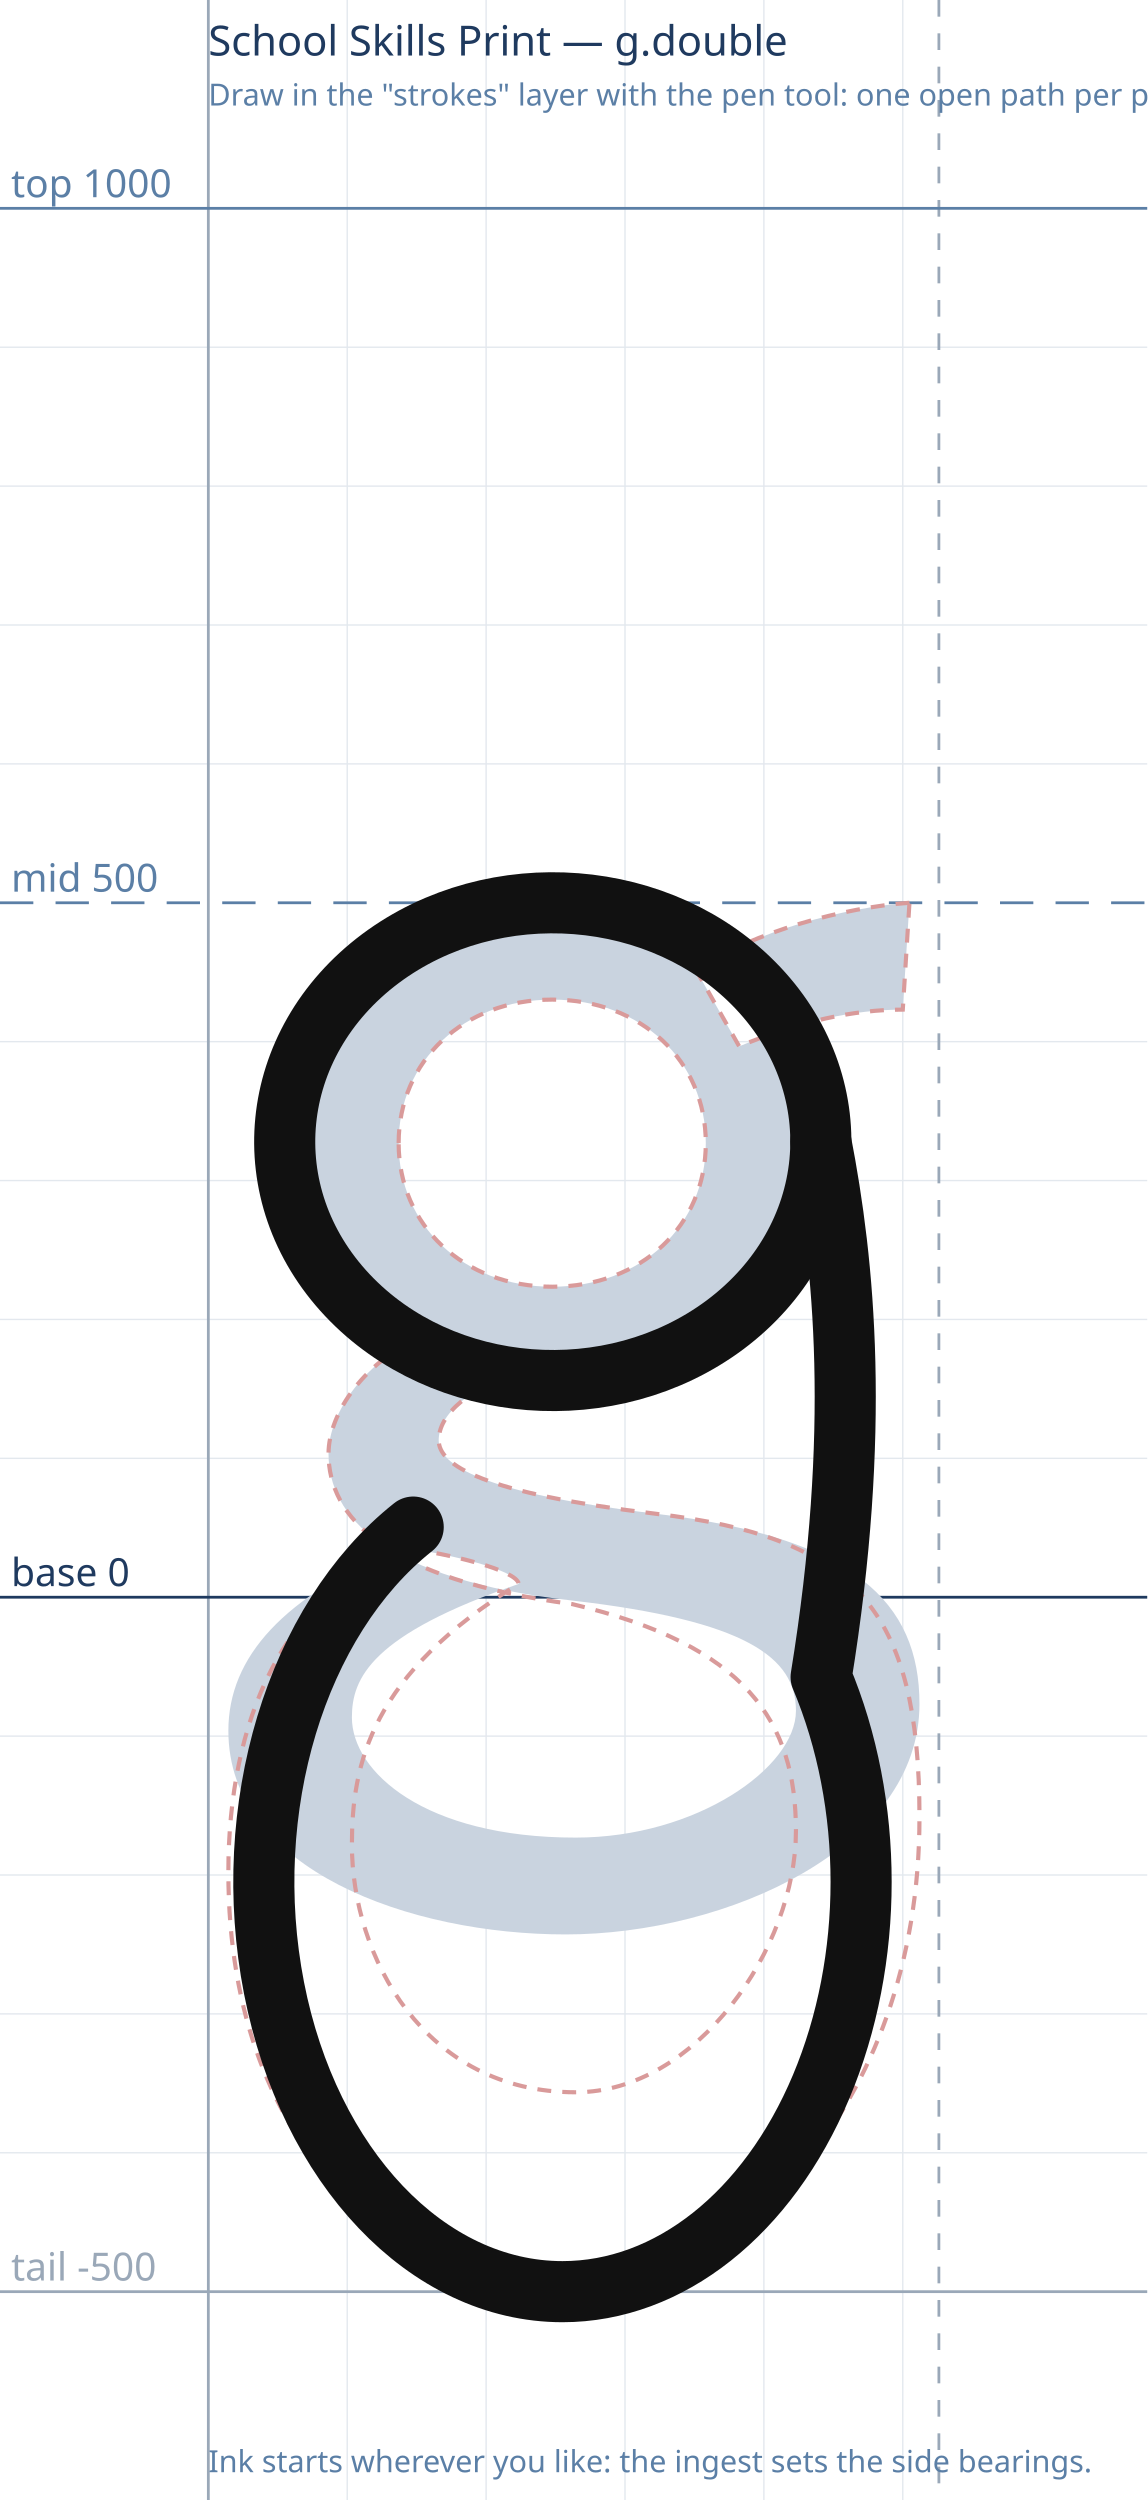
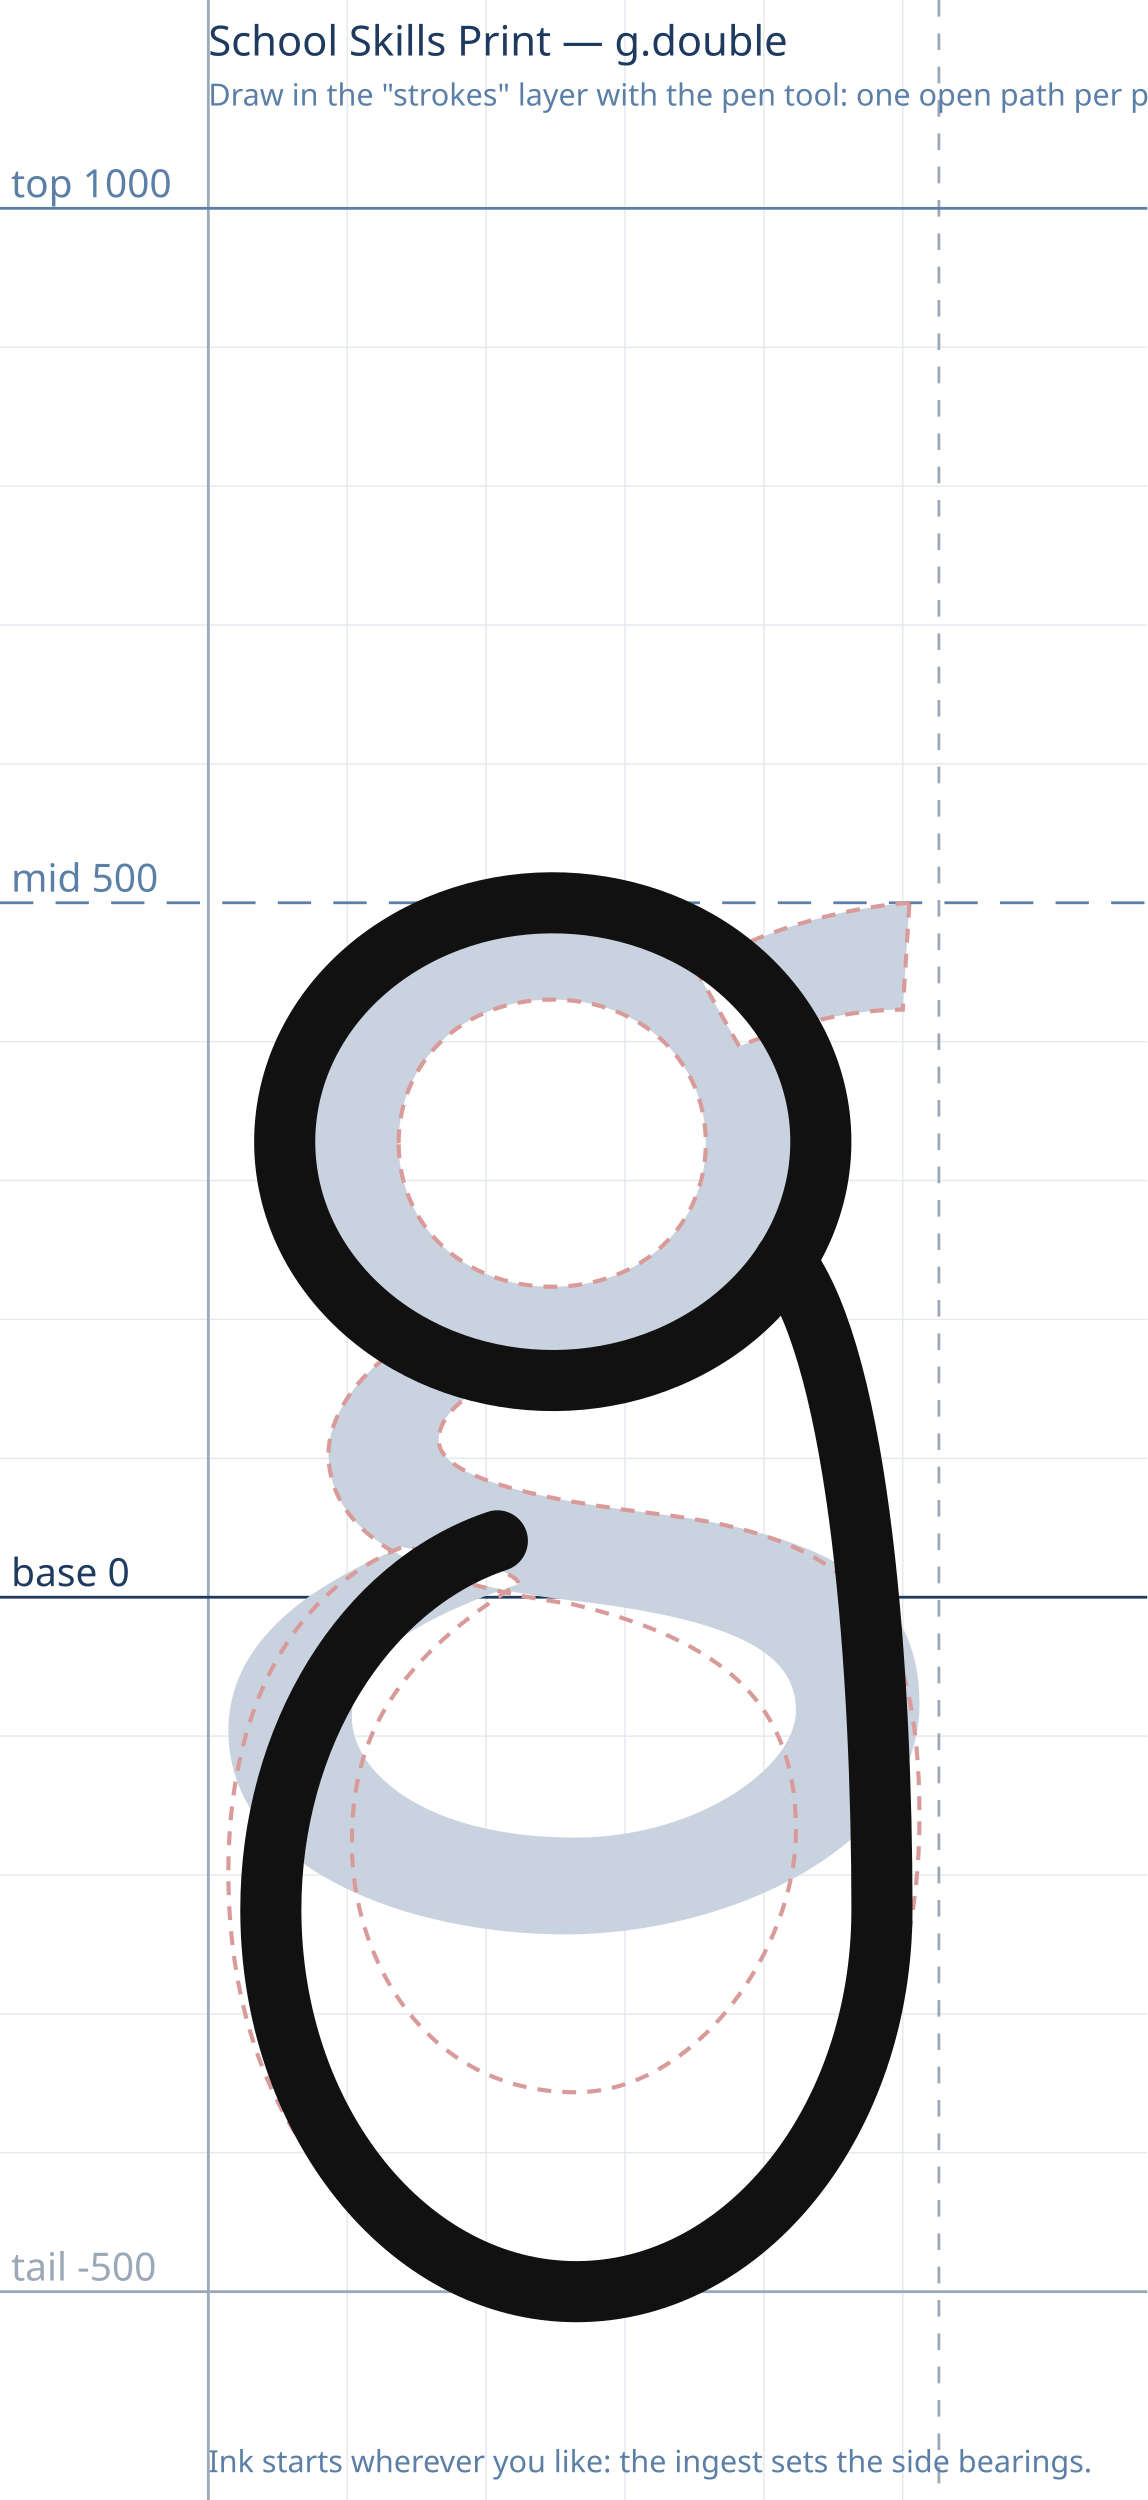
<svg xmlns="http://www.w3.org/2000/svg" width="413" height="900" viewBox="0 0 826 1800" data-hand="print" data-glyph="g.double" data-units="1000" data-origin="150" data-baseline="1150">
  <g id="ruling">
    <line x1="0" y1="1550" x2="826" y2="1550" stroke="#e3e8ee" stroke-width="1" />
    <line x1="0" y1="1450" x2="826" y2="1450" stroke="#e3e8ee" stroke-width="1" />
    <line x1="0" y1="1350" x2="826" y2="1350" stroke="#e3e8ee" stroke-width="1" />
    <line x1="0" y1="1250" x2="826" y2="1250" stroke="#e3e8ee" stroke-width="1" />
    <line x1="0" y1="1050" x2="826" y2="1050" stroke="#e3e8ee" stroke-width="1" />
    <line x1="0" y1="950" x2="826" y2="950" stroke="#e3e8ee" stroke-width="1" />
    <line x1="0" y1="850" x2="826" y2="850" stroke="#e3e8ee" stroke-width="1" />
    <line x1="0" y1="750" x2="826" y2="750" stroke="#e3e8ee" stroke-width="1" />
    <line x1="0" y1="550" x2="826" y2="550" stroke="#e3e8ee" stroke-width="1" />
    <line x1="0" y1="450" x2="826" y2="450" stroke="#e3e8ee" stroke-width="1" />
    <line x1="0" y1="350" x2="826" y2="350" stroke="#e3e8ee" stroke-width="1" />
    <line x1="0" y1="250" x2="826" y2="250" stroke="#e3e8ee" stroke-width="1" />
    <line x1="150" y1="0" x2="150" y2="1800" stroke="#e3e8ee" stroke-width="1" />
    <line x1="250" y1="0" x2="250" y2="1800" stroke="#e3e8ee" stroke-width="1" />
    <line x1="350" y1="0" x2="350" y2="1800" stroke="#e3e8ee" stroke-width="1" />
    <line x1="450" y1="0" x2="450" y2="1800" stroke="#e3e8ee" stroke-width="1" />
    <line x1="550" y1="0" x2="550" y2="1800" stroke="#e3e8ee" stroke-width="1" />
    <line x1="650" y1="0" x2="650" y2="1800" stroke="#e3e8ee" stroke-width="1" />
    <line x1="150" y1="0" x2="150" y2="1800" stroke="#9aa8b8" stroke-width="2" />
    <line x1="676" y1="0" x2="676" y2="1800" stroke="#9aa8b8" stroke-width="2" stroke-dasharray="12 12" />
    <line x1="0" y1="150" x2="826" y2="150" stroke="#5b7fa6" stroke-width="2" />
    <text x="8" y="142" font-family="sans-serif" font-size="28" fill="#5b7fa6">top 1000</text>
    <line x1="0" y1="650" x2="826" y2="650" stroke="#5b7fa6" stroke-width="2" stroke-dasharray="24 16" />
    <text x="8" y="642" font-family="sans-serif" font-size="28" fill="#5b7fa6">mid 500</text>
    <line x1="0" y1="1150" x2="826" y2="1150" stroke="#1f3a5f" stroke-width="2" />
    <text x="8" y="1142" font-family="sans-serif" font-size="28" fill="#1f3a5f">base 0</text>
    <line x1="0" y1="1650" x2="826" y2="1650" stroke="#9aa8b8" stroke-width="2" />
    <text x="8" y="1642" font-family="sans-serif" font-size="28" fill="#9aa8b8">tail -500</text>
  </g>
  <g id="outline-body">
    <path d="M 308.654 960.096 C 262.5 978.365 236.538 1017.788 236.538 1046.635 C 236.538 1091.827 276.442 1137.019 412.019 1152.404 C 537.019 1166.827 573.077 1193.269 573.077 1231.731 C 573.077 1272.596 501.442 1323.077 414.423 1323.077 C 305.288 1323.077 253.365 1275.481 253.365 1236.538 C 253.365 1208.173 267.308 1176.923 373.558 1140.385 C 371.635 1130.288 324.519 1119.231 289.423 1113.942 C 204.327 1149.038 164.423 1192.788 164.423 1246.154 C 164.423 1346.635 295.673 1392.788 407.212 1392.788 C 523.558 1392.788 662.019 1330.288 662.019 1226.923 C 662.019 1153.846 614.904 1106.731 472.115 1089.904 C 347.115 1075 315.865 1054.808 315.865 1037.019 C 315.865 1019.712 334.615 998.077 390.385 981.731 L 308.654 960.096 Z M 654.808 650 C 607.212 653.365 543.75 670.673 500.962 698.077 L 532.212 753.365 C 576.442 735.096 614.904 726.923 650 726.923 L 654.808 650 Z M 205.288 823.077 C 205.288 921.154 288.942 993.75 397.596 993.75 C 506.731 993.75 589.904 921.154 589.904 823.077 C 589.904 725 506.731 650 397.596 650 C 288.942 650 205.288 725 205.288 823.077 Z M 287.019 823.077 C 287.019 763.942 333.654 719.712 397.596 719.712 C 462.019 719.712 508.173 763.942 508.173 823.077 C 508.173 882.212 462.019 926.442 397.596 926.442 C 333.654 926.442 287.019 882.212 287.019 823.077 Z" fill="#c9d3df" fill-rule="evenodd" />
  </g>
  <g id="outline-reach">
    <path d="M 308.654 960.096 C 262.5 978.365 236.538 1017.788 236.538 1046.635 C 236.538 1091.827 276.442 1137.019 412.019 1154.95 C 537.019 1184.653 573.077 1239.109 573.077 1318.317 C 573.077 1402.475 501.442 1506.436 414.423 1506.436 C 305.288 1506.436 253.365 1408.416 253.365 1328.218 C 253.365 1269.802 267.308 1205.446 373.558 1140.385 C 371.635 1130.288 324.519 1119.231 289.423 1113.942 C 204.327 1149.038 164.423 1238.119 164.423 1348.02 C 164.423 1554.95 295.673 1650 407.212 1650 C 523.558 1650 662.019 1521.287 662.019 1308.416 C 662.019 1157.921 614.904 1106.731 472.115 1089.904 C 347.115 1075 315.865 1054.808 315.865 1037.019 C 315.865 1019.712 334.615 998.077 390.385 981.731 L 308.654 960.096 Z M 654.808 650 C 607.212 653.365 543.75 670.673 500.962 698.077 L 532.212 753.365 C 576.442 735.096 614.904 726.923 650 726.923 L 654.808 650 Z M 205.288 823.077 C 205.288 921.154 288.942 993.75 397.596 993.75 C 506.731 993.75 589.904 921.154 589.904 823.077 C 589.904 725 506.731 650 397.596 650 C 288.942 650 205.288 725 205.288 823.077 Z M 287.019 823.077 C 287.019 763.942 333.654 719.712 397.596 719.712 C 462.019 719.712 508.173 763.942 508.173 823.077 C 508.173 882.212 462.019 926.442 397.596 926.442 C 333.654 926.442 287.019 882.212 287.019 823.077 Z" fill="none" stroke="#d99a9a" stroke-width="3" stroke-dasharray="10 8" fill-rule="evenodd" />
  </g>
  <g id="notes">
    <text x="150" y="40" font-family="sans-serif" font-size="30" fill="#1f3a5f">School Skills Print — g.double</text>
    <text x="150" y="76" font-family="sans-serif" font-size="22" fill="#5b7fa6">Draw in the "strokes" layer with the pen tool: one open path per pen stroke, in the order the pen makes them. Grey is the shape; red dashes are how far the tall or hanging part goes.</text>
    <text x="150" y="1780" font-family="sans-serif" font-size="22" fill="#5b7fa6">Ink starts wherever you like: the ingest sets the side bearings.</text>
  </g>
  <g id="strokes">
    <path id="stroke-1" d="M 545.8 711.4 C 477.3 638.7 355.6 629.2 273.9 690.2 C 192.3 751.3 181.6 859.8 250.2 932.6 C 318.7 1005.3 440.4 1014.8 522.1 953.8 C 603.7 892.7 614.4 784.2 545.8 711.4" fill="none" stroke="#111" stroke-width="44" stroke-linecap="round" stroke-linejoin="round" />
-     <path id="stroke-2" d="M 591 822 C 608 910 620 1030 591.2 1207.5 C 629.6 1298.8 629.6 1411.2 591.2 1502.5 C 552.8 1593.8 481.8 1650 405 1650 C 307.7 1650 222.5 1560.3 197.3 1431.4 C 172.1 1302.4 213.2 1166.3 297.5 1099.5" fill="none" stroke="#111" stroke-width="44" stroke-linecap="round" stroke-linejoin="round" />
+     <path id="stroke-2" d="M 565.1 908 C 620 980 635 1210 635 1375 C 635 1526.9 536.5 1650 415 1650 C 293.5 1650 195 1526.9 195 1375 C 195 1250.5 261.9 1141.6 358.1 1109.4" fill="none" stroke="#111" stroke-width="44" stroke-linecap="round" stroke-linejoin="round" />
  </g>
</svg>
